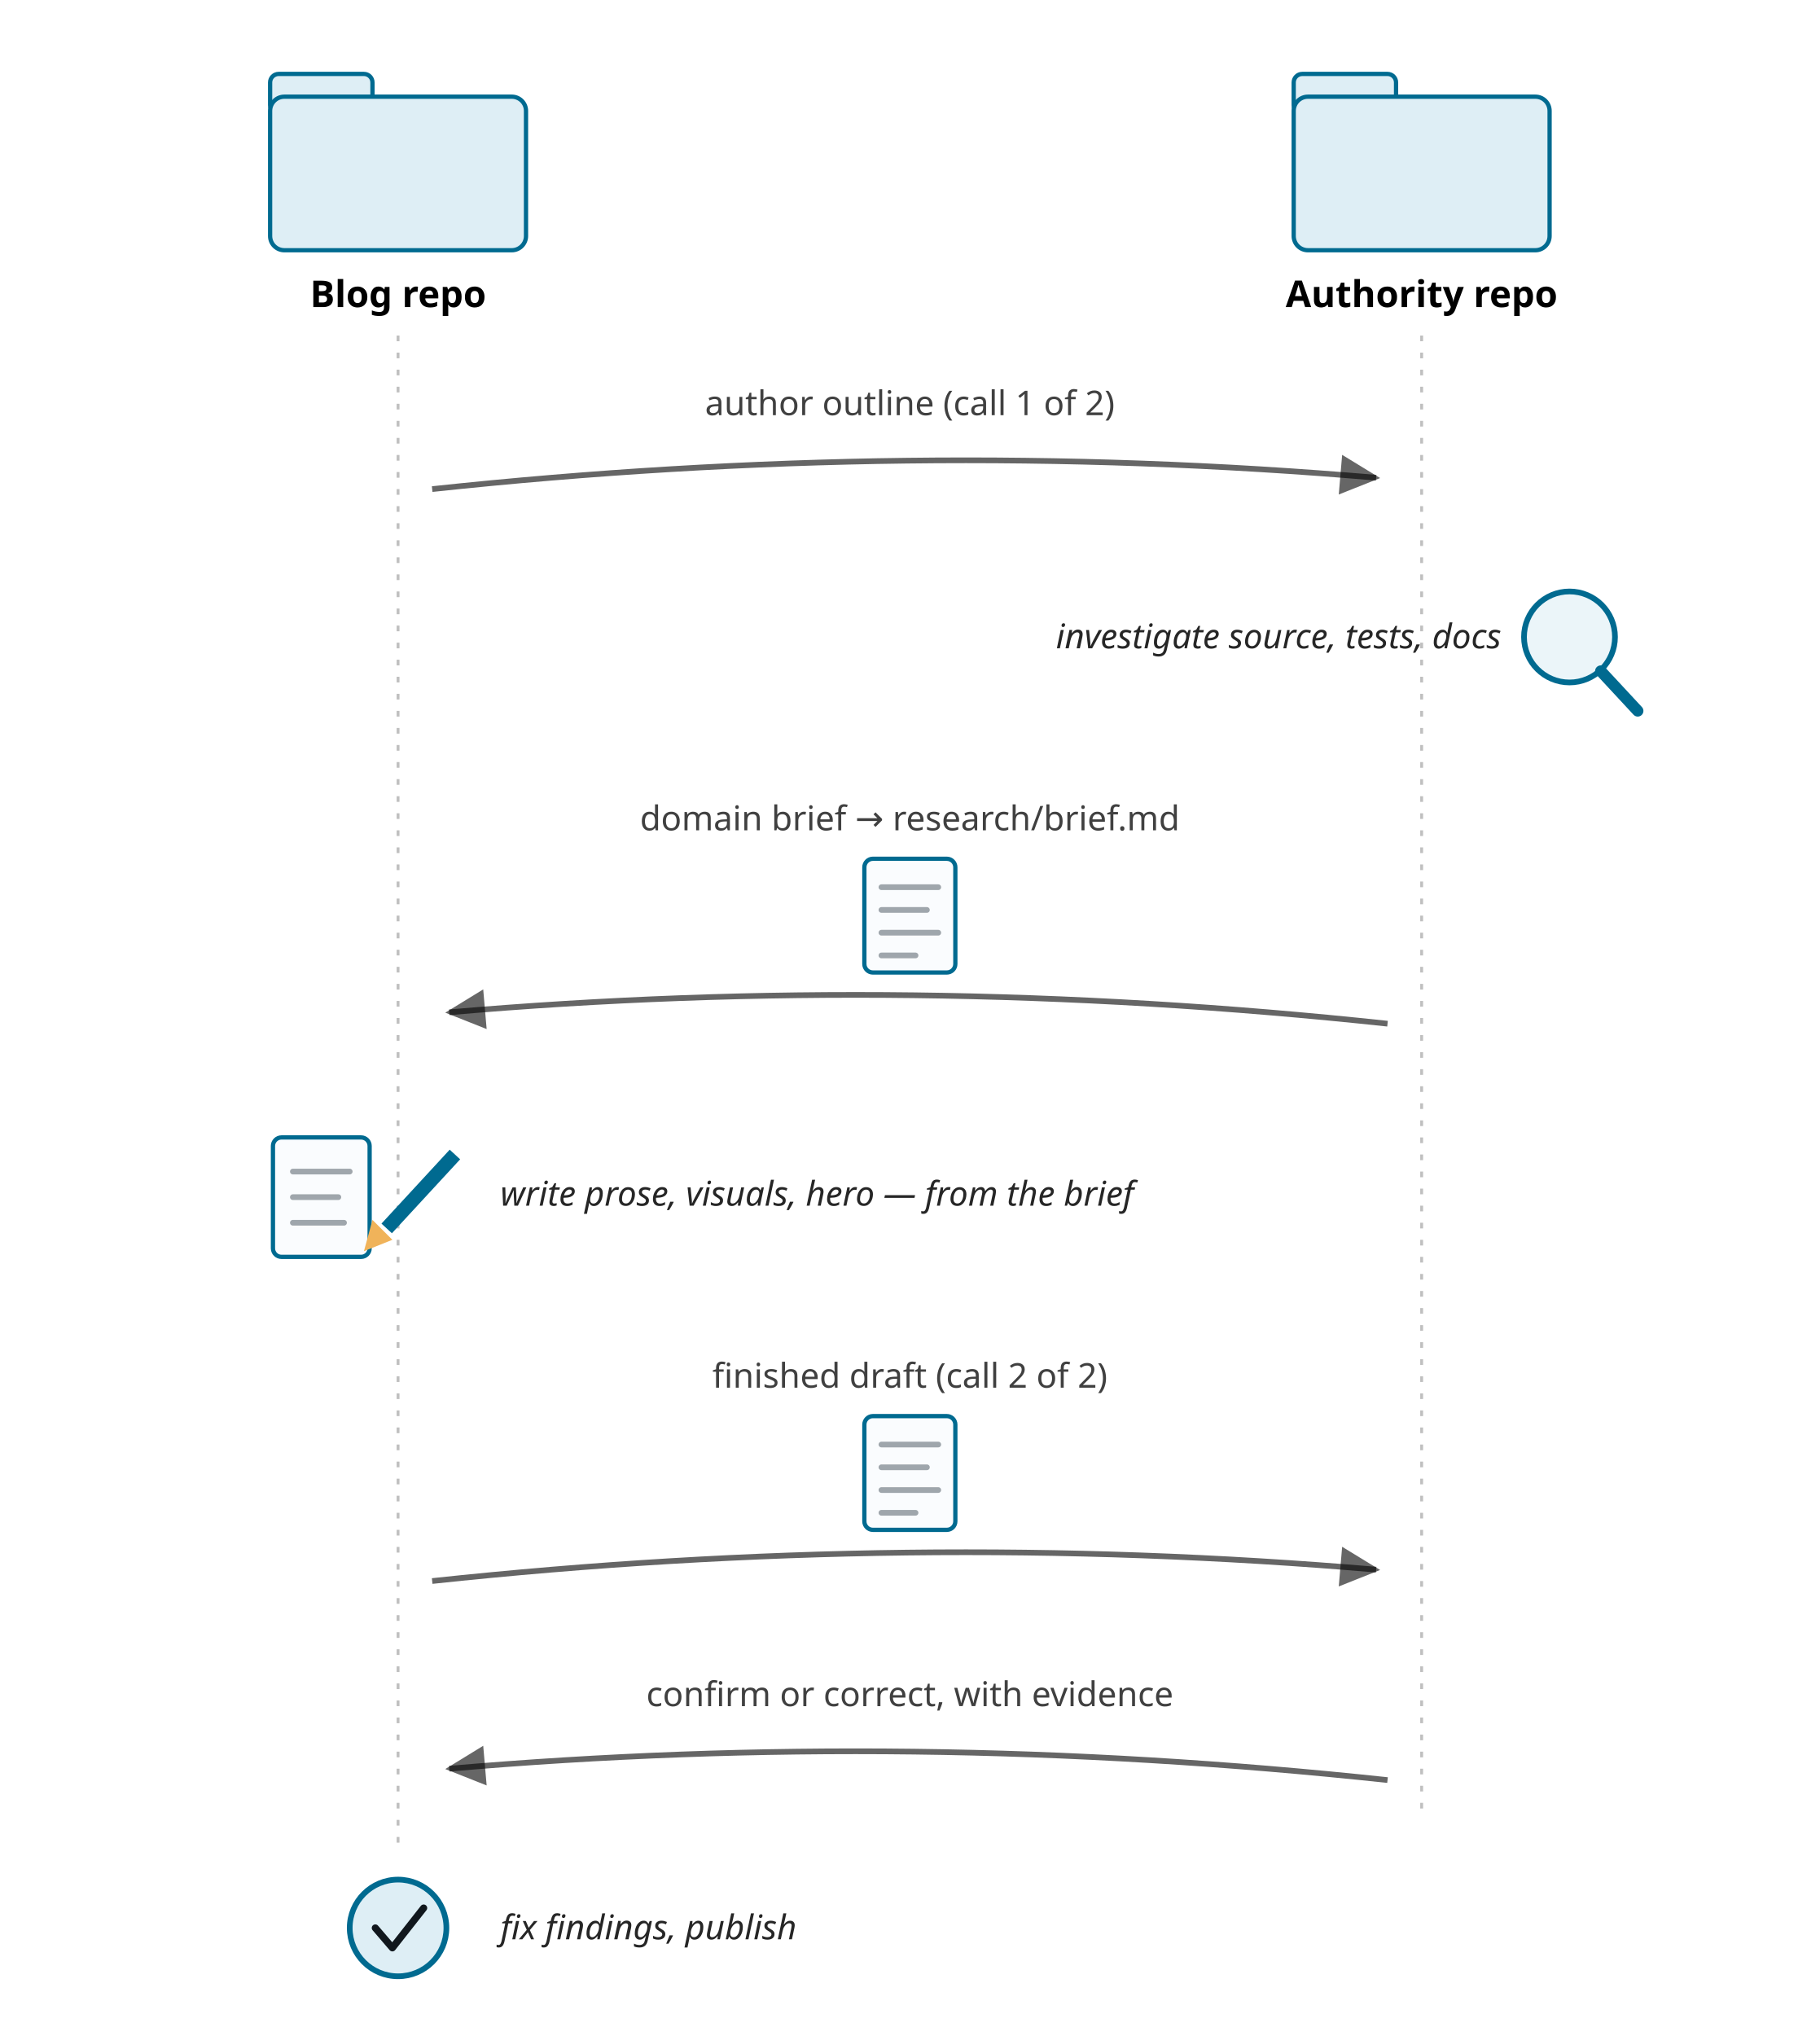
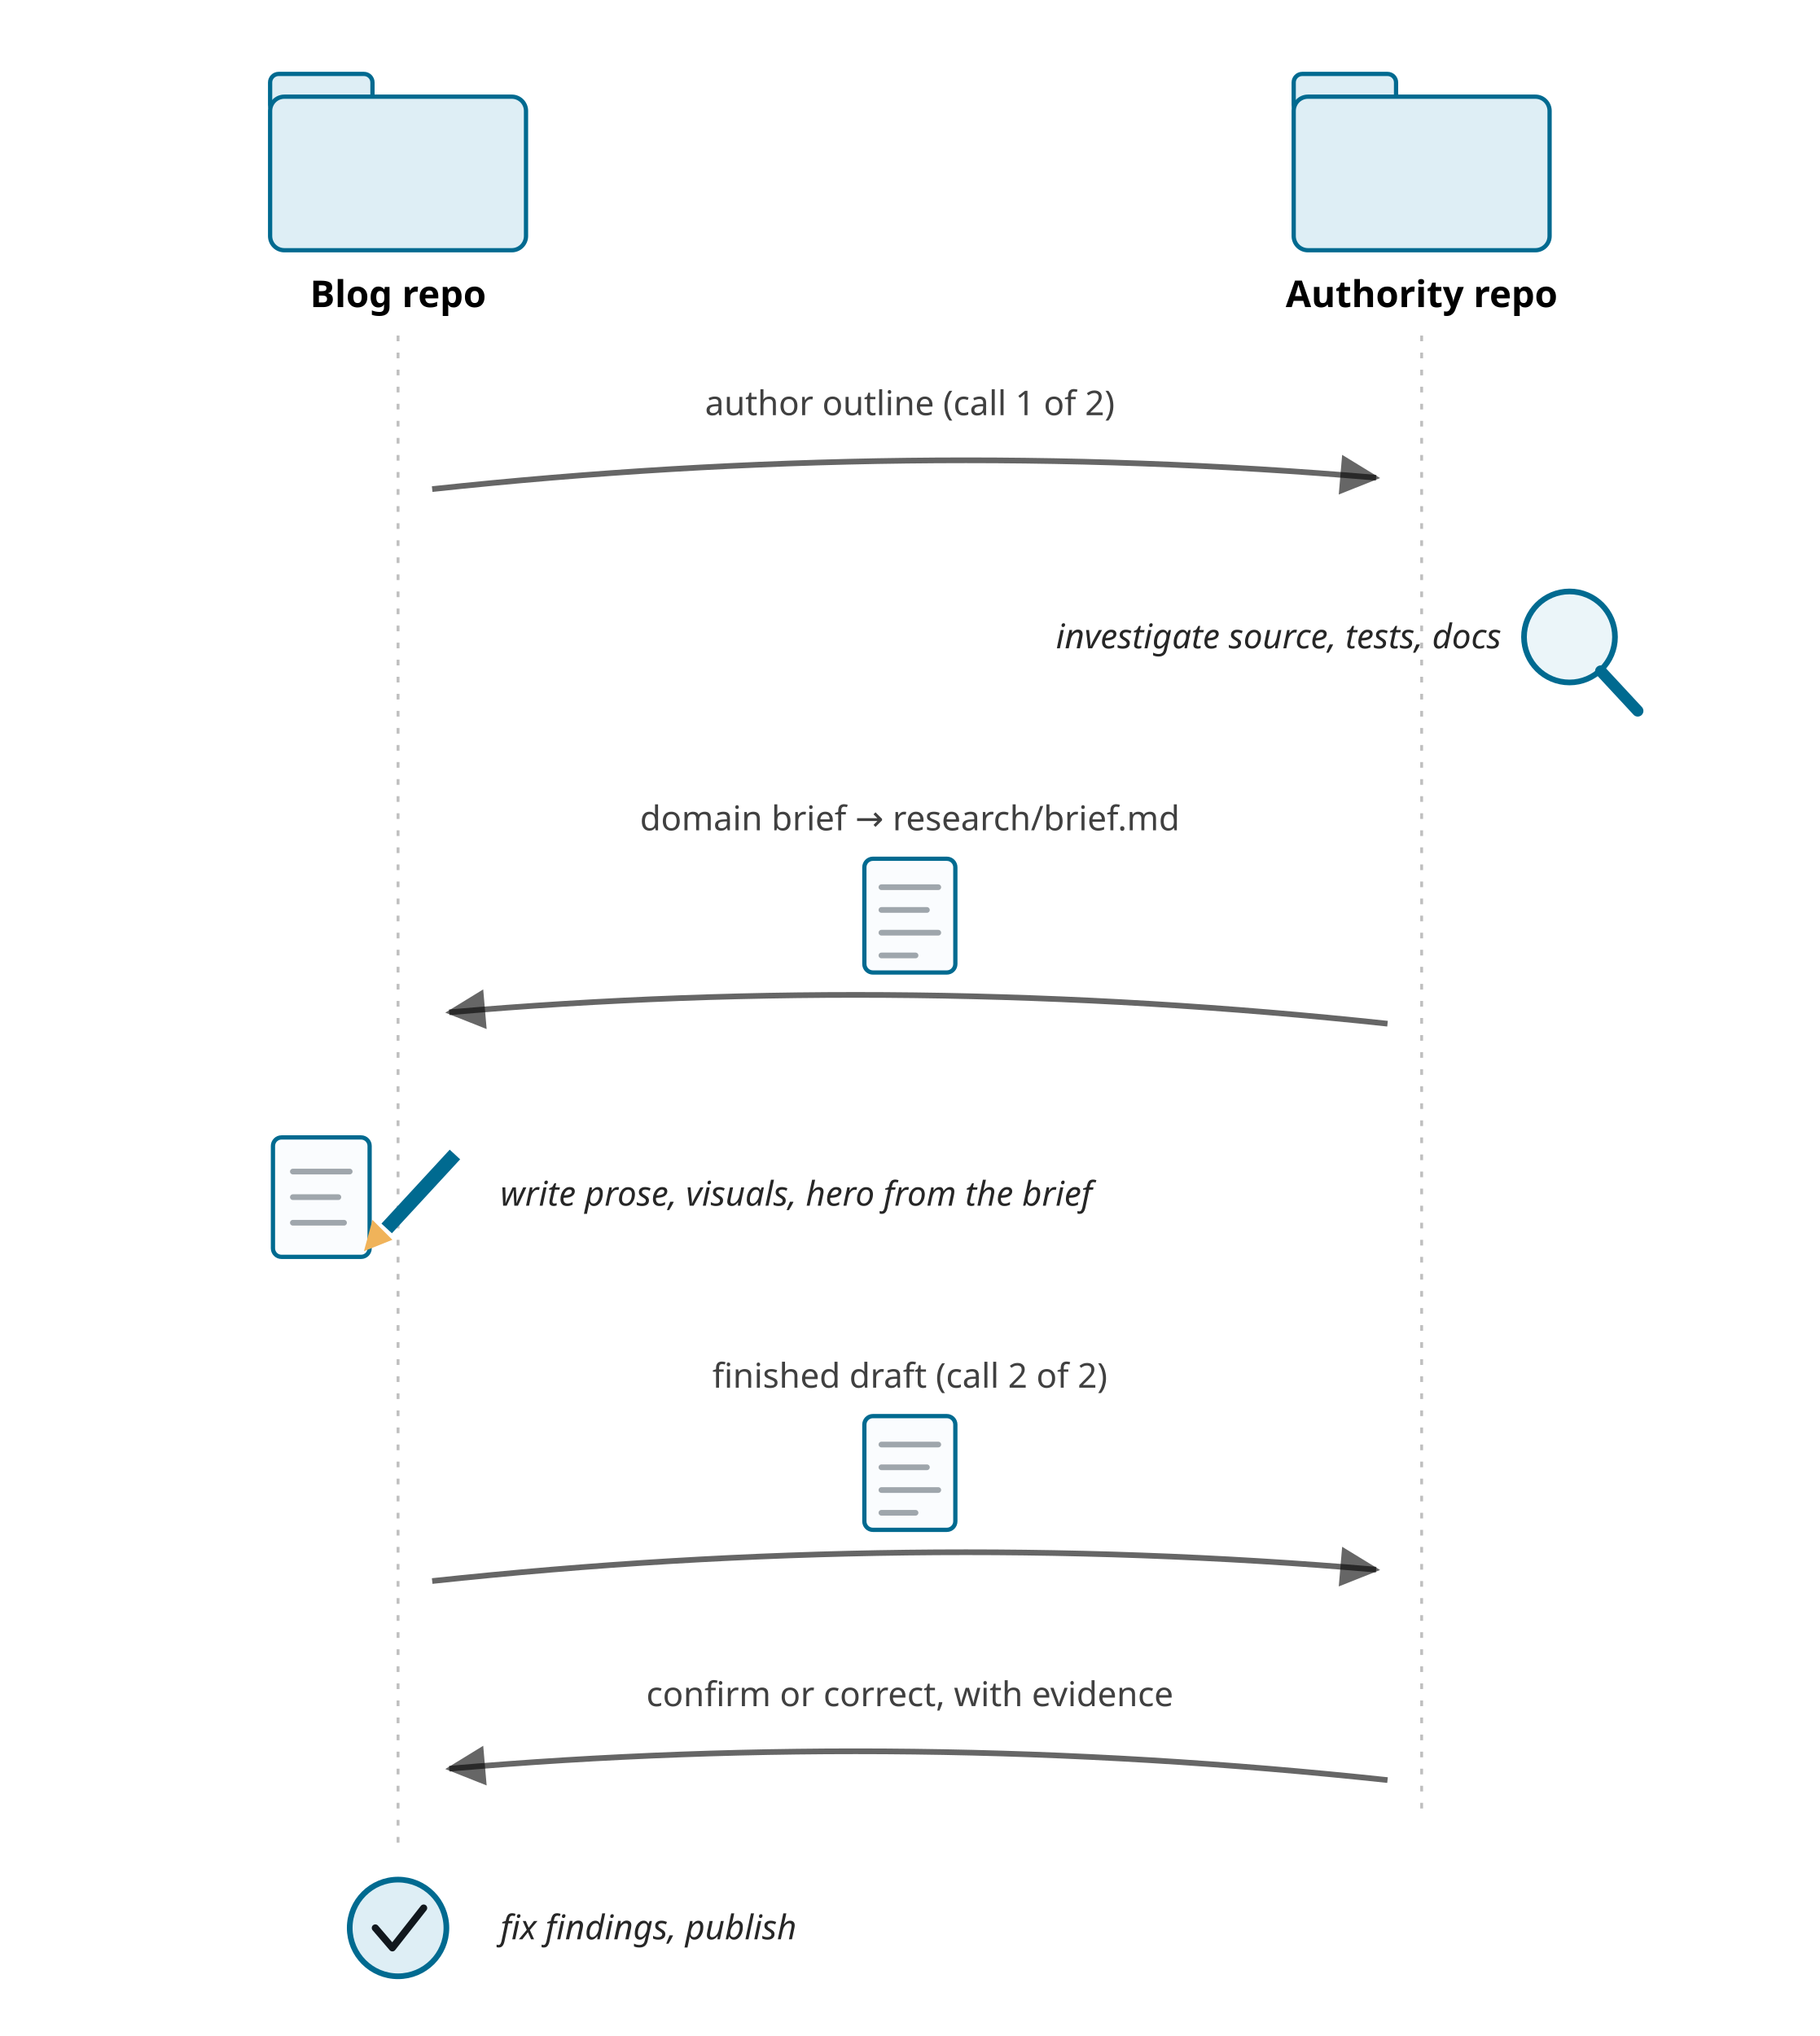
<svg xmlns="http://www.w3.org/2000/svg" width="640" height="716" viewBox="0 0 640 716" font-family="system-ui, sans-serif" font-size="13">
  <defs>
    <marker id="auviz-fg" viewBox="0 0 10 10" refX="9" refY="5" markerWidth="7" markerHeight="7" orient="auto">
      <path d="M0 0 L10 5 L0 10 z" fill="currentColor" fill-opacity="0.6" />
    </marker>
  </defs>
  <rect x="95" y="26" width="36" height="14" rx="3" fill="#deeef5" stroke="#006a90" stroke-width="1.5" />
  <rect x="95" y="34" width="90" height="54" rx="5" fill="#deeef5" stroke="#006a90" stroke-width="1.5" />
  <text x="140" y="108" fill="currentColor" text-anchor="middle" font-weight="600">Blog repo</text>
  <rect x="455" y="26" width="36" height="14" rx="3" fill="#deeef5" stroke="#006a90" stroke-width="1.5" />
  <rect x="455" y="34" width="90" height="54" rx="5" fill="#deeef5" stroke="#006a90" stroke-width="1.5" />
  <text x="500" y="108" fill="currentColor" text-anchor="middle" font-weight="600">Authority repo</text>
  <line x1="140" y1="118" x2="140" y2="652" stroke="currentColor" stroke-opacity="0.25" stroke-dasharray="2 4" />
  <line x1="500" y1="118" x2="500" y2="640" stroke="currentColor" stroke-opacity="0.25" stroke-dasharray="2 4" />
  <text x="320" y="146" fill="currentColor" fill-opacity="0.75" text-anchor="middle" font-size="12">author outline (call 1 of 2)</text>
  <path d="M152 172 Q320 154 484 168" fill="none" stroke="currentColor" stroke-opacity="0.6" stroke-width="2" marker-end="url(#auviz-fg)" />
  <circle cx="552" cy="224" r="16" fill="#deeef5" fill-opacity="0.6" stroke="#006a90" stroke-width="2" />
  <line x1="563" y1="236" x2="576" y2="250" stroke="#006a90" stroke-width="4" stroke-linecap="round" />
  <text x="528" y="228" fill="currentColor" fill-opacity="0.85" text-anchor="end" font-size="12" font-style="italic">investigate source, tests, docs</text>
  <text x="320" y="292" fill="currentColor" fill-opacity="0.75" text-anchor="middle" font-size="12">domain brief → research/brief.md</text>
  <rect x="304" y="302" width="32" height="40" rx="3" fill="#fafcfe" stroke="#006a90" stroke-width="1.5" />
  <line x1="310" y1="312" x2="330" y2="312" stroke="#555f69" stroke-opacity="0.55" stroke-width="2" stroke-linecap="round" />
  <line x1="310" y1="320" x2="326" y2="320" stroke="#555f69" stroke-opacity="0.55" stroke-width="2" stroke-linecap="round" />
  <line x1="310" y1="328" x2="330" y2="328" stroke="#555f69" stroke-opacity="0.55" stroke-width="2" stroke-linecap="round" />
  <line x1="310" y1="336" x2="322" y2="336" stroke="#555f69" stroke-opacity="0.55" stroke-width="2" stroke-linecap="round" />
  <path d="M488 360 Q320 342 158 356" fill="none" stroke="currentColor" stroke-opacity="0.6" stroke-width="2" marker-end="url(#auviz-fg)" />
  <rect x="96" y="400" width="34" height="42" rx="3" fill="#fafcfe" stroke="#006a90" stroke-width="1.5" />
  <line x1="103" y1="412" x2="123" y2="412" stroke="#555f69" stroke-opacity="0.55" stroke-width="2" stroke-linecap="round" />
  <line x1="103" y1="421" x2="119" y2="421" stroke="#555f69" stroke-opacity="0.55" stroke-width="2" stroke-linecap="round" />
  <line x1="103" y1="430" x2="121" y2="430" stroke="#555f69" stroke-opacity="0.55" stroke-width="2" stroke-linecap="round" />
  <line x1="136" y1="432" x2="160" y2="406" stroke="#006a90" stroke-width="5" />
  <path d="M128 440 L138 436 L131 429 z" fill="#f0b35a" />
-   <text x="176" y="424" fill="currentColor" fill-opacity="0.85" font-size="12" font-style="italic">write prose, visuals, hero — from the brief</text>
+   <text x="176" y="424" fill="currentColor" fill-opacity="0.85" font-size="12" font-style="italic">write prose, visuals, hero from the brief</text>
  <text x="320" y="488" fill="currentColor" fill-opacity="0.75" text-anchor="middle" font-size="12">finished draft (call 2 of 2)</text>
  <rect x="304" y="498" width="32" height="40" rx="3" fill="#fafcfe" stroke="#006a90" stroke-width="1.5" />
  <line x1="310" y1="508" x2="330" y2="508" stroke="#555f69" stroke-opacity="0.55" stroke-width="2" stroke-linecap="round" />
  <line x1="310" y1="516" x2="326" y2="516" stroke="#555f69" stroke-opacity="0.55" stroke-width="2" stroke-linecap="round" />
  <line x1="310" y1="524" x2="330" y2="524" stroke="#555f69" stroke-opacity="0.55" stroke-width="2" stroke-linecap="round" />
  <line x1="310" y1="532" x2="322" y2="532" stroke="#555f69" stroke-opacity="0.55" stroke-width="2" stroke-linecap="round" />
  <path d="M152 556 Q320 538 484 552" fill="none" stroke="currentColor" stroke-opacity="0.6" stroke-width="2" marker-end="url(#auviz-fg)" />
  <text x="320" y="600" fill="currentColor" fill-opacity="0.75" text-anchor="middle" font-size="12">confirm or correct, with evidence</text>
  <path d="M488 626 Q320 608 158 622" fill="none" stroke="currentColor" stroke-opacity="0.6" stroke-width="2" marker-end="url(#auviz-fg)" />
  <circle cx="140" cy="678" r="17" fill="#deeef5" stroke="#006a90" stroke-width="2" />
  <path d="M132 678 L138 685 L149 671" fill="none" stroke="#11171d" stroke-width="2.5" stroke-linecap="round" stroke-linejoin="round" />
  <text x="176" y="682" fill="currentColor" fill-opacity="0.85" font-size="12" font-style="italic">fix findings, publish</text>
</svg>
